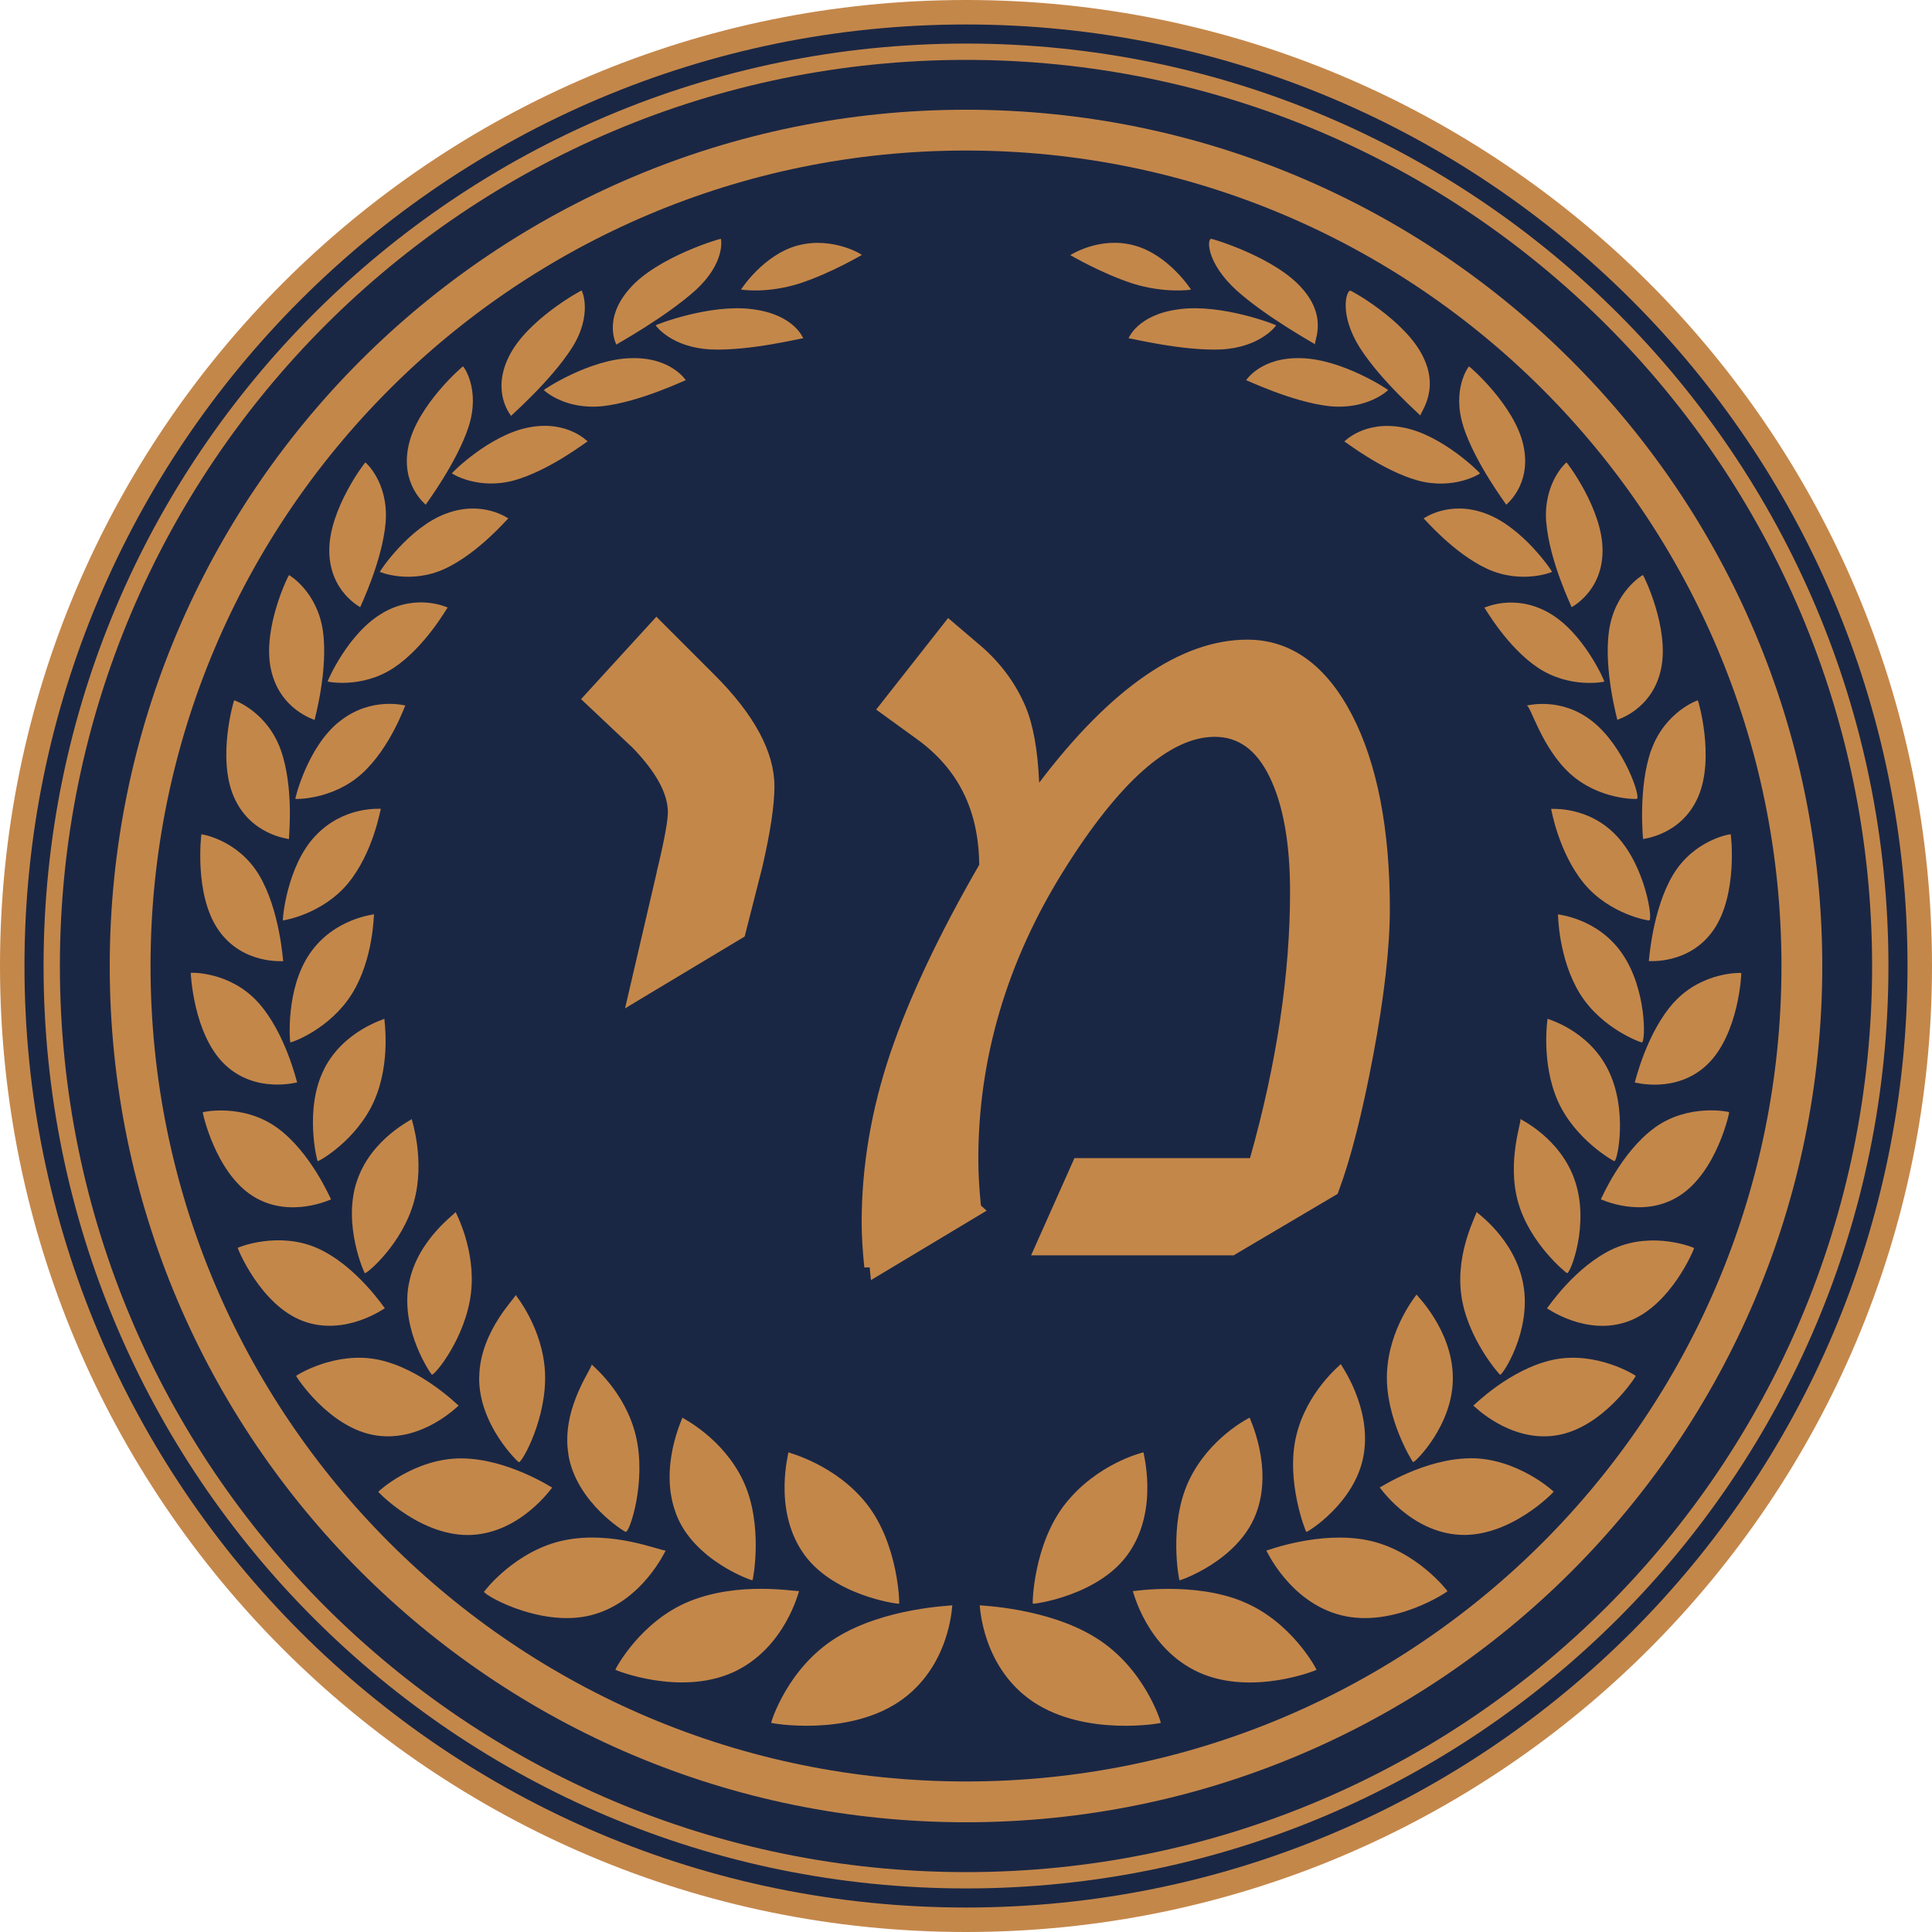
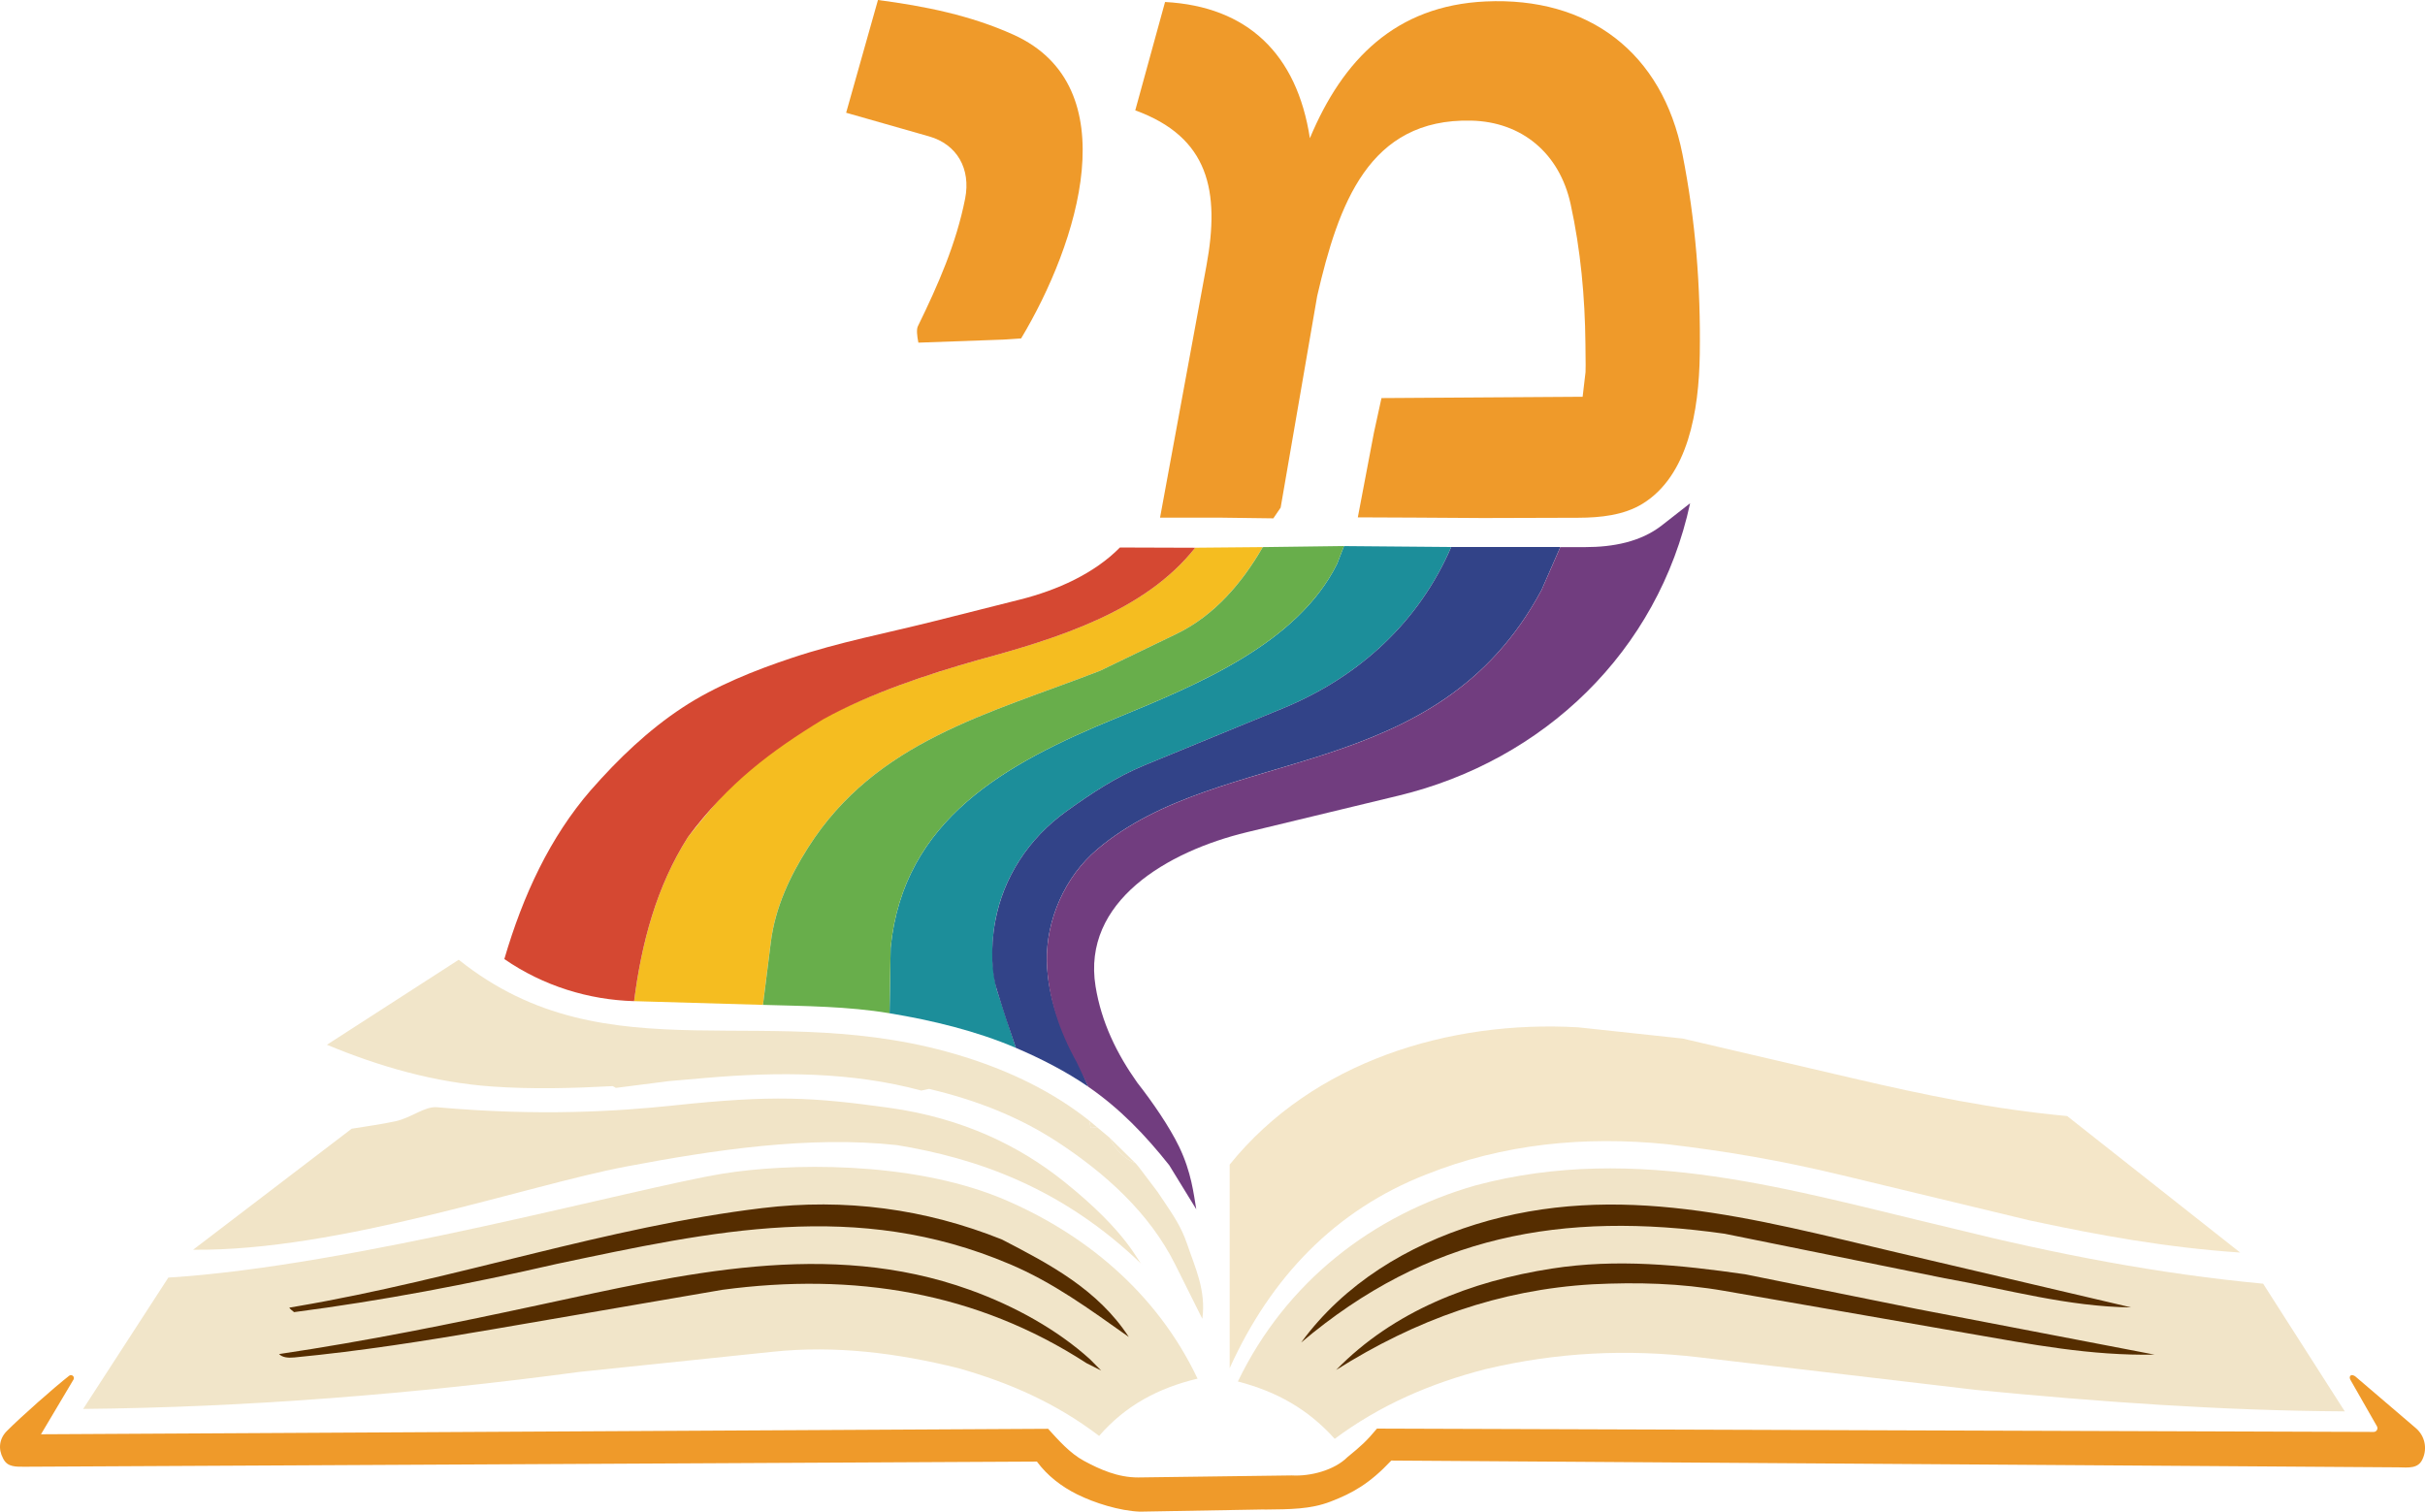
- <svg xmlns="http://www.w3.org/2000/svg" viewBox="0 0 236.8 236.8">
+ <svg xmlns="http://www.w3.org/2000/svg" id="a" viewBox="0 0 682.84 425.75">
  <defs>
-     <style>.orange{fill:#c4874a}</style>
+     <style>.b{fill:#f1e4c8;}.c{fill:#f5bd20;}.d{fill:#713d7f;}.e{fill:#f1e4c7;}.f{fill:#68ae4b;}.g{fill:#d54832;}.h{fill:#552d00;}.i{fill:#ef9a2a;}.j{fill:#324388;}.k{fill:#f4e6c8;}.l{fill:#f1e5c9;}.m{fill:#1c8e9a;}</style>
  </defs>
-   <circle cx="118.4" cy="118.4" r="116.9" style="fill:#1a2744;stroke:#c4874a;stroke-width:3;stroke-miterlimit:10" />
-   <path d="M102.48 200.74c5.9-3.69 14.15-3.93 14.24-3.98-.03-.05-.2 7.55-6.54 11.82-6.45 4.32-15.78 2.62-15.66 2.58-.03-.05 1.97-6.7 7.96-10.42M98.3 190.14c3.54 5.44 11.9 6.51 11.9 6.42.07 0-.08-7.29-3.97-12.23-3.86-4.88-9.57-6.26-9.6-6.32.07 0-1.87 6.77 1.67 12.13M75.43 204.65c-.1.03 7.89 3.27 14.42.32 6.42-2.92 8.07-10.02 8.09-9.96-.8.03-7.39-1.17-13.39 1.24-6.07 2.44-9.14 8.34-9.12 8.39ZM82.85 185.52c2.16 5.78 9.37 8.25 9.38 8.17.06 0 1.38-6.85-1.14-12.19-2.5-5.29-7.44-7.68-7.45-7.74.06 0-2.95 6.07-.78 11.76ZM59.39 195.03c-.9.01 6.59 4.56 13.02 2.95 6.34-1.6 9.17-7.99 9.18-7.93-.7.01-6.43-2.45-12.34-1.28-5.98 1.18-9.87 6.21-9.86 6.26M69.66 178.26c.95 5.92 7.03 9.58 7.04 9.5.5.01 2.55-6.21 1.24-11.75-1.3-5.48-5.46-8.74-5.46-8.81.5.02-3.78 5.22-2.81 11.06ZM46.37 182.84c-.08 0 5.3 5.61 11.47 5.29 6.09-.33 9.84-5.86 9.84-5.8-.06 0-5.46-3.55-11.13-3.58-5.73-.02-10.19 4.04-10.19 4.1ZM58.73 168.77c-.1 5.87 4.85 10.53 4.87 10.45.4.02 3.45-5.42 3.2-10.98-.26-5.5-3.62-9.49-3.61-9.55.4.02-4.38 4.29-4.45 10.09ZM36.3 168.64c-.07-.01 4.02 6.42 9.8 7.3 5.71.86 10.12-3.71 10.11-3.66-.06 0-4.47-4.47-9.76-5.61-5.34-1.14-10.15 1.92-10.16 1.97ZM50.09 157.45c-1.02 5.67 2.82 11.11 2.85 11.04.4.02 4.12-4.53 4.78-9.96.64-5.37-1.9-9.94-1.88-10 .3.03-4.76 3.31-5.74 8.91ZM29.14 152.96c-.06-.03 2.76 7 8.01 8.96 5.19 1.94 10.04-1.62 10.02-1.57-.05-.01-3.47-5.21-8.24-7.35-4.82-2.15-9.78-.1-9.8-.05ZM43.75 144.74c-1.81 5.34.93 11.37.97 11.31.3.03 4.57-3.58 6.01-8.74 1.42-5.11-.29-10.11-.27-10.16.2.03-4.94 2.32-6.71 7.6ZM24.85 136.32c-.05-.03 1.52 7.35 6.12 10.27 4.55 2.88 9.63.37 9.61.42-.04-.02-2.46-5.76-6.59-8.77-4.18-3.03-9.12-1.96-9.14-1.91ZM39.72 131.06c-2.48 4.9-.83 11.32-.79 11.26.2.03 4.81-2.6 6.93-7.39 2.09-4.74 1.22-10.02 1.25-10.07.2.03-4.96 1.35-7.4 6.2ZM23.38 119.25s.29 7.47 4.14 11.19c3.81 3.68 8.93 2.19 8.9 2.23-.04-.03-1.43-6.13-4.83-9.86-3.43-3.75-8.19-3.61-8.22-3.57ZM38.01 116.82c-3.06 4.37-2.48 10.98-2.43 10.94.2.03 4.88-1.64 7.57-5.97 2.65-4.29 2.65-9.69 2.69-9.73.1.03-4.82.43-7.83 4.76M24.68 102.26s-.93 7.37 2.09 11.72c2.97 4.3 7.97 3.79 7.94 3.83-.03-.03-.4-6.3-2.97-10.58-2.59-4.3-7.02-5-7.06-4.97M38.64 102.46c-3.54 3.77-4.03 10.38-3.97 10.35 0 .03 4.79-.71 7.96-4.51 3.13-3.77 4-9.14 4.05-9.17 0 .03-4.54-.41-8.03 3.33ZM28.7 85.84c-.03-.05-2.13 7.05-.03 11.84 2.06 4.74 6.78 5.13 6.75 5.16-.03-.3.64-6.29-1.01-10.93-1.67-4.67-5.66-6.09-5.7-6.07ZM41.63 88.41c-3.95 3.11-5.49 9.53-5.43 9.51 0 .03 4.55.14 8.13-3.07 3.53-3.19 5.29-8.36 5.35-8.38 0 .03-4.15-1.16-8.04 1.94ZM35.42 70.49c-.03-.06-3.31 6.51-2.21 11.55 1.07 4.99 5.4 6.18 5.35 6.2-.02-.04 1.69-6.08 1.02-10.89-.69-4.84-4.12-6.87-4.16-6.86M46.98 75.09c-4.29 2.41-6.88 8.45-6.82 8.44 0 .03 4.2.9 8.11-1.68 3.86-2.57 6.54-7.38 6.6-7.39 0 .03-3.66-1.78-7.89.62ZM44.78 56.68c-.02-.06-4.47 5.75-4.42 10.84.03 5.02 3.84 6.9 3.79 6.9-.02-.04 2.74-5.68 3.12-10.45.36-4.81-2.44-7.29-2.49-7.29M54.7 62.94c-4.58 1.67-8.21 7.14-8.14 7.15 0 .03 3.73 1.55 7.93-.36 4.14-1.91 7.75-6.19 7.81-6.19 0 .03-3.09-2.28-7.6-.6M56.75 44.91c-.02-.06-5.62 4.79-6.67 9.69-1.06 4.84 2.14 7.26 2.1 7.26-.02-.04 3.8-5.08 5.27-9.6 1.45-4.56-.64-7.35-.69-7.35ZM64.81 52.39c-4.82.91-9.49 5.61-9.42 5.63 0 .03 3.19 2.07 7.63.86 4.38-1.23 8.94-4.8 9-4.78 0 .03-2.46-2.64-7.21-1.71M71.29 35.61c-.02-.06-6.76 3.62-8.93 8.12-2.19 4.44.33 7.25.28 7.24-.01-.04 4.87-4.28 7.46-8.33 2.58-4.08 1.24-7.02 1.19-7.03M77.32 43.9c-5.04.11-10.73 3.88-10.66 3.91 0 .03 2.57 2.46 7.22 1.97 4.59-.52 10.11-3.21 10.18-3.18 0 .03-1.77-2.85-6.74-2.7M88.35 29.27c-.01-.06-7.87 2.25-11.2 6.13-3.34 3.81-1.56 6.86-1.61 6.84-.01-.04 5.94-3.29 9.68-6.64 3.73-3.39 3.18-6.3 3.13-6.33M92.24 37.9c-5.22-.7-11.94 1.93-11.87 1.98 0 .03 1.9 2.7 6.74 2.95 4.77.21 11.27-1.42 11.34-1.37 0 .03-1.06-2.91-6.22-3.56ZM97.83 30.07c-4.26 1.12-7.03 5.44-7.01 5.43.3.02 3.23.48 7.16-.75 3.91-1.28 7.6-3.49 7.63-3.48.3.03-3.53-2.33-7.78-1.19ZM142.28 211.16c.12.05-9.21 1.74-15.66-2.58-6.33-4.27-6.5-11.87-6.54-11.82.1.04 8.34.29 14.24 3.98 5.99 3.72 7.99 10.37 7.96 10.42M140.16 178.01c-.3.06-5.74 1.44-9.6 6.32-3.89 4.94-4.04 12.22-3.97 12.23 0 .09 8.36-.98 11.9-6.42 3.54-5.35 1.6-12.13 1.67-12.13M152.24 196.26c-5.99-2.41-13.3-1.22-13.39-1.24.02-.05 1.67 7.04 8.09 9.96 6.53 2.95 14.52-.3 14.42-.32.02-.05-3.05-5.96-9.12-8.39ZM153.16 173.76c-.1.06-4.96 2.45-7.45 7.74-2.52 5.35-1.2 12.2-1.14 12.19 0 .08 7.21-2.39 9.38-8.17 2.17-5.7-.84-11.76-.78-11.76ZM167.55 188.77c-5.91-1.16-12.27 1.3-12.34 1.28.01-.06 2.84 6.33 9.18 7.93 6.43 1.61 13.11-2.94 13.02-2.95 0-.06-3.88-5.08-9.86-6.26M164.33 167.2c0 .07-4.16 3.32-5.46 8.81-1.31 5.55 1.18 11.76 1.24 11.75.1.08 6.08-3.58 7.04-9.5.97-5.84-2.86-11.04-2.81-11.06ZM180.24 178.74c-5.67.03-11.06 3.58-11.13 3.58 0-.06 3.75 5.48 9.84 5.8 6.18.32 11.55-5.29 11.47-5.29 0-.05-4.46-4.12-10.19-4.1ZM173.61 158.68c0 .06-3.35 4.05-3.61 9.55-.26 5.56 3.15 11 3.2 10.98.2.08 4.97-4.58 4.87-10.45-.08-5.79-4.5-10.06-4.45-10.09ZM190.34 166.67c-5.29 1.14-9.7 5.6-9.76 5.61 0-.05 4.41 4.52 10.11 3.66 5.78-.87 9.87-7.31 9.8-7.3 0-.05-4.82-3.11-10.16-1.97ZM180.96 148.54c.2.06-2.53 4.63-1.88 10 .66 5.43 4.74 9.98 4.78 9.96.3.07 3.87-5.37 2.85-11.04-.99-5.6-5.78-8.88-5.74-8.91ZM197.85 153.01c-4.77 2.14-8.19 7.34-8.24 7.35-.01-.05 4.84 3.5 10.02 1.57 5.25-1.96 8.08-8.99 8.01-8.96-.02-.05-4.98-2.1-9.8.05ZM186.33 137.15c.3.05-1.69 5.05-.27 10.16 1.44 5.16 5.98 8.77 6.01 8.74.4.06 2.78-5.97.97-11.31-1.77-5.28-6.74-7.56-6.71-7.6ZM202.8 138.23c-4.14 3.01-6.55 8.75-6.59 8.77-.02-.05 5.06 2.47 9.61-.42 4.61-2.92 6.18-10.3 6.12-10.27-.02-.04-4.96-1.11-9.14 1.91ZM189.68 124.86s-.83 5.33 1.25 10.07c2.12 4.79 6.91 7.42 6.93 7.39.4.05 1.7-6.37-.79-11.26-2.44-4.85-7.42-6.16-7.4-6.2ZM205.2 122.82c-3.4 3.73-4.8 9.83-4.83 9.86-.03-.04 5.1 1.45 8.91-2.23 3.86-3.72 4.19-11.23 4.14-11.19-.03-.04-4.79-.18-8.22 3.57ZM190.96 112.07s.04 5.44 2.69 9.73c2.69 4.33 7.55 6 7.57 5.97.5.04.63-6.57-2.43-10.94-3.01-4.33-7.84-4.72-7.83-4.76M205.06 107.22c-2.56 4.28-2.94 10.55-2.97 10.58-.03-.03 4.97.48 7.94-3.83 3.01-4.35 2.13-11.77 2.09-11.72-.03-.03-4.47.66-7.06 4.97M190.12 99.14s.92 5.4 4.05 9.17c3.17 3.8 7.95 4.55 7.96 4.51.5.03-.43-6.58-3.97-10.35-3.49-3.74-8.04-3.29-8.03-3.33ZM202.39 91.91c-1.65 4.64-.99 10.9-1.01 10.93-.04-.03 4.69-.42 6.75-5.16 2.09-4.8 0-11.9-.03-11.84-.04-.02-4.02 1.4-5.7 6.07ZM187.12 86.47c.5.02 1.82 5.19 5.35 8.38 3.58 3.21 8.12 3.1 8.13 3.07.6.02-1.48-6.4-5.43-9.51-3.89-3.09-8.05-1.9-8.04-1.94ZM197.21 77.34c-.67 4.81 1.04 10.85 1.02 10.89-.04-.02 4.28-1.21 5.35-6.2 1.1-5.04-2.18-11.61-2.21-11.55-.04-.01-3.48 2.01-4.16 6.86M181.93 74.47c.06 0 2.74 4.82 6.6 7.39 3.91 2.58 8.11 1.71 8.11 1.68.06 0-2.53-6.03-6.82-8.44-4.23-2.4-7.89-.59-7.89-.62ZM189.52 63.97c.37 4.77 3.13 10.41 3.11 10.45-.04 0 3.77-1.88 3.79-6.9.05-5.08-4.4-10.89-4.42-10.84-.05 0-2.84 2.48-2.49 7.29ZM174.49 63.54c.06 0 3.67 4.28 7.81 6.19 4.2 1.91 7.94.39 7.93.36.07 0-3.56-5.47-8.14-7.15-4.51-1.68-7.6.63-7.6.6M179.35 52.26c1.46 4.52 5.28 9.56 5.27 9.6-.05 0 3.16-2.42 2.1-7.26-1.04-4.9-6.65-9.75-6.67-9.69-.05 0-2.14 2.8-.69 7.35ZM164.77 54.11c.07-.02 4.62 3.56 9 4.78 4.44 1.21 7.63-.83 7.63-.86.07-.02-4.6-4.73-9.42-5.63-4.76-.92-7.21 1.74-7.21 1.71M166.69 42.65c2.59 4.05 7.47 8.29 7.46 8.33-.5.01 2.47-2.8.28-7.24-2.17-4.5-8.92-8.19-8.93-8.12-.5.02-1.39 2.95 1.19 7.03M152.73 46.6c.07-.03 5.59 2.66 10.18 3.18 4.65.49 7.23-1.94 7.22-1.97.07-.03-5.62-3.8-10.66-3.91-4.97-.15-6.73 2.73-6.74 2.7M151.57 35.6c3.74 3.35 9.69 6.6 9.68 6.64-.5.02 1.73-3.03-1.61-6.84-3.33-3.88-11.19-6.19-11.2-6.13-.5.03-.59 2.94 3.13 6.33M138.33 41.46c.07-.05 6.57 1.58 11.34 1.37 4.84-.25 6.75-2.93 6.74-2.95.07-.05-6.64-2.68-11.87-1.98-5.16.65-6.21 3.59-6.22 3.56ZM131.19 31.27s3.72 2.2 7.63 3.48c3.92 1.23 7.12.77 7.16.75.02.02-2.75-4.31-7.01-5.43-4.25-1.14-7.81 1.23-7.78 1.19ZM80.49 106.87c1.13-4.65 1.37-6.54 1.37-7.31 0-2.29-1.45-4.94-4.31-7.9l-6.33-5.97 9.23-10.1 7.13 7.13c4.87 4.87 7.34 9.46 7.34 13.65 0 2.34-.49 5.6-1.5 9.97l-2.15 8.45-14.66 8.8 3.89-16.71ZM105.94 155.35c-.22-2.1-.33-3.95-.33-5.51 0-6.9 1.19-13.9 3.53-20.8 2.31-6.79 5.97-14.54 10.88-23.04-.06-6.69-2.56-11.72-7.61-15.39l-5.02-3.64 8.82-11.22 4.15 3.54c2.35 2.06 4.13 4.5 5.31 7.25.96 2.25 1.52 5.34 1.7 9.39 8.82-11.63 17.4-17.53 25.51-17.53 5.35 0 9.67 3.12 12.85 9.26 3.06 5.93 4.62 13.93 4.62 23.76 0 4.68-.68 10.68-2.02 17.83s-2.78 12.79-4.26 16.75l-.12.33-12.74 7.53h-24.83l5.31-11.91h21.52c3.26-11.55 4.91-22.53 4.91-32.66 0-5.98-.86-10.75-2.56-14.17-1.61-3.24-3.79-4.81-6.68-4.81-5.5 0-11.75 5.55-18.56 16.48-6.91 11.09-10.41 22.95-10.41 35.26 0 1.76.11 3.68.32 5.71l.7.63-14.18 8.51-.16-1.56Z" class="orange" />
-   <circle cx="118.4" cy="118.4" r="102.45" style="fill:none;stroke:#c4874a;stroke-width:5;stroke-miterlimit:10" />
-   <circle cx="118.4" cy="118.4" r="112.06" style="fill:none;stroke:#c4874a;stroke-width:2;stroke-miterlimit:10" />
+   <path class="c" d="M275.52,185.84c22.18-6.04,46.85-13.62,61.02-31.59l19.03-.17c-5.71,9.9-13.56,19.25-24.29,24.44l-21.54,10.39c-31.53,12.21-63.1,19.76-82.17,49.74-5.26,8.26-9.26,16.94-10.5,26.51l-2.24,17.84-36.28-1.05c2.1-16.4,6.31-32.28,15.16-46.2,10.56-13.2,17.98-21.67,29.66-28.79,15.59-9.51,35.11-16.34,52.15-21.11Z" />
+   <path class="m" d="M408.63,154.05c-9.04,21.04-25.9,36.59-47.44,45.45l-38.99,16.04c-7.94,3.26-15,7.97-21.93,12.95-16.05,11.52-24.02,30.63-19.61,50.19l5.4,16.43c-11.28-4.81-23.48-7.73-35.58-9.75l.31-18.47c3.59-36.14,32.43-51.87,63.34-64.58,23.28-9.57,51.22-21.09,62.37-43.5l1.94-5.02,30.19.26Z" />
+   <path class="f" d="M378.44,153.79l-1.94,5.02c-11.15,22.4-39.09,33.92-62.37,43.5-30.91,12.71-59.76,28.44-63.34,64.58l-.31,18.47c-11.68-1.96-23.8-2.02-35.64-2.36l2.24-17.84c1.24-9.56,5.24-18.24,10.5-26.51,19.07-29.98,50.64-37.53,82.17-49.74l21.54-10.39c10.74-5.18,18.59-14.54,24.29-24.44l22.86-.3Z" />
+   <path class="j" d="M421.68,154.04h17.69s-5.31,12.14-5.31,12.14c-29.68,55.34-90.07,43.26-125.17,73.07-8.92,7.58-14.35,19.68-14.11,31.45.21,10.17,3.94,19.67,8.64,28.1l3.02,7.25c-6.23-4.3-13.44-7.98-20.38-10.94-.95-2.9-1.82-5.27-2.77-8.17-.82-2.37-1.34-4.21-2.62-8.26s-1.92-11.15-.42-19.26c2.27-12.27,9.36-23.28,20.03-30.93,6.93-4.98,14-9.69,21.93-12.95l38.99-16.04c21.54-8.86,38.4-24.41,47.44-45.45h13.05Z" />
+   <path class="g" d="M166.39,222.49c-11.51,13.29-19.1,29.57-24.38,47.61,11.04,7.6,23.75,11.48,36.54,11.85,2.1-16.4,6.31-32.28,15.16-46.2,11.44-15.3,23.42-24.24,38.05-33.16,13.16-7.3,29.68-12.77,43.76-16.74,22.18-6.04,46.85-13.62,61.02-31.59l-21.19-.07c-7.18,7.31-17.64,12.02-28.04,14.64l-23.97,6.04c-13.68,3.45-27.03,5.95-40.41,10.43-10.31,3.42-21.51,7.89-30.73,13.96-9.63,6.33-18.08,14.42-25.81,23.24Z" />
+   <path class="i" d="M445.64,111.75l.11-.92.71-6.04.03-2.05-.06-5.98c-.13-13.04-1.34-26.35-4.17-39.29-3.13-14.31-13.73-23.17-27.99-23.5-28.9-.68-37.4,23.62-43.37,49.39l-10.29,59.6-2.06,3.02-15.12-.2h-16.78s13.06-70.93,13.06-70.93c3.88-21.08.69-36.23-20.04-43.77l8.39-30.52c23.2,1.25,37.14,14.62,40.78,38.36,9.27-22.18,24.17-37.34,49.48-38.51,28.96-1.34,49.78,14.35,55.44,43.05,3.68,18.64,5.15,37.19,4.87,56.28-.23,16.03-3.3,34.24-16.1,42.12-5.29,3.26-11.92,3.93-18.06,3.95l-26.85.08-19.15-.12-16.13-.07,4.53-23.83,2.13-9.76,56.62-.37Z" />
+   <path class="i" d="M282.53,95.64l-23.93.86c-.39-1.95-.56-3.75-.15-4.6,5.77-11.81,10.81-23.31,13.31-35.93,1.68-8.48-2.32-15.32-10.11-17.55l-23.39-6.67L247.22,0c13.2,1.73,26.1,4.33,38.15,9.77,32.35,14.59,18.2,58.8,2.16,85.54l-5.01.33Z" />
+   <path class="d" d="M320.25,304.92c-5.79-8.17-10.13-17.05-11.76-27.14-3.86-23.9,20.15-37.99,42.63-43.41l42.7-10.3c40.87-9.86,73.06-40.55,82.09-82.34l-7.95,6.22c-6,4.69-13.81,6.13-21.56,6.13h-7.03s-5.31,12.12-5.31,12.12c-29.68,55.34-90.07,43.26-125.17,73.07-8.92,7.58-14.35,19.68-14.11,31.45.21,10.17,3.67,19.95,8.37,28.38l3.29,6.96c8.92,6.15,16.08,13.62,22.8,22.1l7.61,12.4c-.73-4.29-1.36-10.4-4.82-17.59-2.73-5.67-7.56-12.68-11.77-18.04Z" />
+   <path class="b" d="M556.05,391.39l-77.54-9.13c-20.44-2.41-40.16-1.42-60.05,3.29-15.59,3.99-29.72,10.08-42.63,19.66-7.52-8.38-16.35-13.31-27.26-16.15,13.5-27.99,37.8-46.88,66.92-55.22,45.53-12.18,89.16,1.45,134.1,12.05,29.24,7.27,58.21,12.87,87.67,15.63l22.99,35.96c-34.96-.22-68.73-2.64-104.2-6.08Z" />
+   <path class="l" d="M281.4,337.23c23.63,9.75,44.23,26.61,55.81,51.03-11.01,2.62-20.27,7.55-27.72,16.13-12.11-9.23-25.17-14.96-39.57-19.06-17.26-4.28-34.56-6.5-52.41-4.63l-54.39,5.67c-46.1,6.18-93.5,9.98-139.7,10.42l23.98-36.99c51.83-3.17,131.47-25.26,156.14-29.27,18.12-2.95,52.22-3.66,77.86,6.71ZM318.28,376.18l-.54.5.54-.5ZM308.4,384.9l.99-.75-.99.75Z" />
+   <path class="k" d="M517.91,330.8c-16.56-3.99-31.94-6.61-48.36-8.55-23.33-2.37-46.3-.14-67.98,8.52-25.59,10-43.74,28.94-55.32,54.55v-57.33c23.43-29.07,61.89-40.75,98.13-38.67l29.42,3.16,47.9,11.18c20.21,4.72,39.51,8.72,60.38,10.65l48.71,38.44c-20.54-1.38-39.56-4.81-59.31-9.06l-53.56-12.9Z" />
+   <path class="l" d="M334.16,350.05c-1.46-4.38-3.91-8-6.32-11.58l-1.91-2.84-5.34-7.06-.85-.99c-3.03-1.14-5.88-4-7.23-7.12l-3.53-2.96c-.28-.23-1.7.34-1.86.02l-.46-1.96c-10.26-8.12-22.07-13.83-35.06-17.91-54.92-17.25-100.18,6.41-142.43-27.36l-37.11,23.94c14.89,6.2,30.38,10.61,46.36,11.75,11.33.81,22.79.51,34.1-.1-.01,0,.73.35.89.5l15.02-1.92,10.18-.88c20.75-1.79,41.21-1.72,60.82,3.55l2.16-.47c12.8,3.01,25.12,7.71,36.09,14.89,13.47,8.81,25.96,19.99,33.22,34.53l7.66,15.34c1.08-8.17-2.06-14.41-4.39-21.38Z" />
+   <path class="l" d="M319.73,327.59c-3.03-1.14-5.88-4-7.23-7.12l7.23,7.12Z" />
+   <path class="l" d="M325.92,335.64l-5.34-7.06,5.34,7.06Z" />
+   <path class="l" d="M308.98,317.51c-.28-.23-1.7.34-1.86.02l-.46-1.96,2.33,1.94Z" />
+   <path class="h" d="M547.68,360.01l-62.05-12.56c-45.84-6.5-83.63.53-119.25,30.64,12.17-16.64,30.01-27.32,49.06-33.25,40.19-12.5,78.63-1.51,118.45,7.83l66.2,15.53c-17.96-.23-34.36-4.96-52.41-8.2Z" />
+   <path class="h" d="M554.07,375.49l-68.49-11.94c-12.53-2.18-24.51-2.47-37.1-1.86-26.32,1.51-49.88,10.01-72.25,24.13,16.18-16.62,38.12-25.04,60.7-28.55,18.37-2.86,36.12-1.04,54.46,1.6l48.37,9.77,66.94,12.86c-17.96.34-34.56-2.86-52.64-6.01Z" />
+   <path class="h" d="M284.2,355.96c-43.03-18.23-83.11-9.36-127.51.01-24.76,5.69-48.98,10.31-73.88,13.56-.32-.26-1.59-1.22-1.25-1.28l2.03-.35c45.03-7.67,87.35-22.4,131.03-27.67,23.33-2.82,45.89.18,67.52,8.85,13.4,6.94,26.95,14.03,35.71,27.44-11.32-7.99-21.18-15.28-33.63-20.56Z" />
+   <path class="h" d="M305.94,383.9c-30.93-20.04-65.49-25.62-102.58-20.65l-65,11.18c-18.73,3.22-36.6,6.04-55.44,7.86-1.92.19-3.42-.02-4.34-.95,24.82-3.69,48.25-8.46,72.72-13.72,41.17-8.85,81.69-18.76,121.74-4.38,12.76,4.58,24.76,11.32,33.85,19.53l3.18,3.21-4.13-2.08Z" />
+   <path class="i" d="M356.07,425.13c7.23-.08,12.92-.05,18.64-2.26,6.18-2.39,10.95-5.04,17.05-11.54l283.56,1.91c2.93.07,5.58.4,6.8-2.26l.06-.13c1.37-2.99.59-6.52-1.92-8.65l-17.07-14.59s-.9-.65-1.35-.16c-.45.49.08,1.29.08,1.29l7.39,12.94c.42.76-.18,1.68-1.05,1.59l-280.53-.94c-2.97,3.57-4.45,4.88-8.29,8.02-3.67,3.67-10.35,5.48-15.72,5.17l-43.22.57c-5.71.02-10.77-2.24-15.3-4.69-3.93-2.12-7.18-5.84-10.07-9.01-94.53.51-189.06,1.03-283.59,1.54l9.2-15.49c.34-.79-.59-1.52-1.27-.99-4.23,3.31-13.37,11.38-17.55,15.57-2.12,2.13-2.49,5.02-1.07,7.67l.15.28c1.19,2.22,3.51,2.1,6.03,2.1l284.95-1.45c2.94,3.99,6.9,7.02,11.23,9.18,4.97,2.49,12.09,4.7,17.75,4.92l35.11-.62Z" />
+   <path class="e" d="M321.63,356.16c-1.25-.64-3.74-8.8-22.11-23.47-12.27-9.8-28.19-17.81-49.3-20.73-21.45-2.96-32.37-3.63-60.52-.64-15.73,1.67-37.96,3.07-66.6.51-3.56-.32-7.19,2.96-11.76,3.95-3.83.83-7.75,1.36-12.32,2.1l-44.64,34.08c41.09.44,93.98-18.15,121.86-23.42,24.84-4.7,51.71-8.75,76.39-6.04,22.06,3.64,46.33,11.77,68.99,33.67Z" />
</svg>
